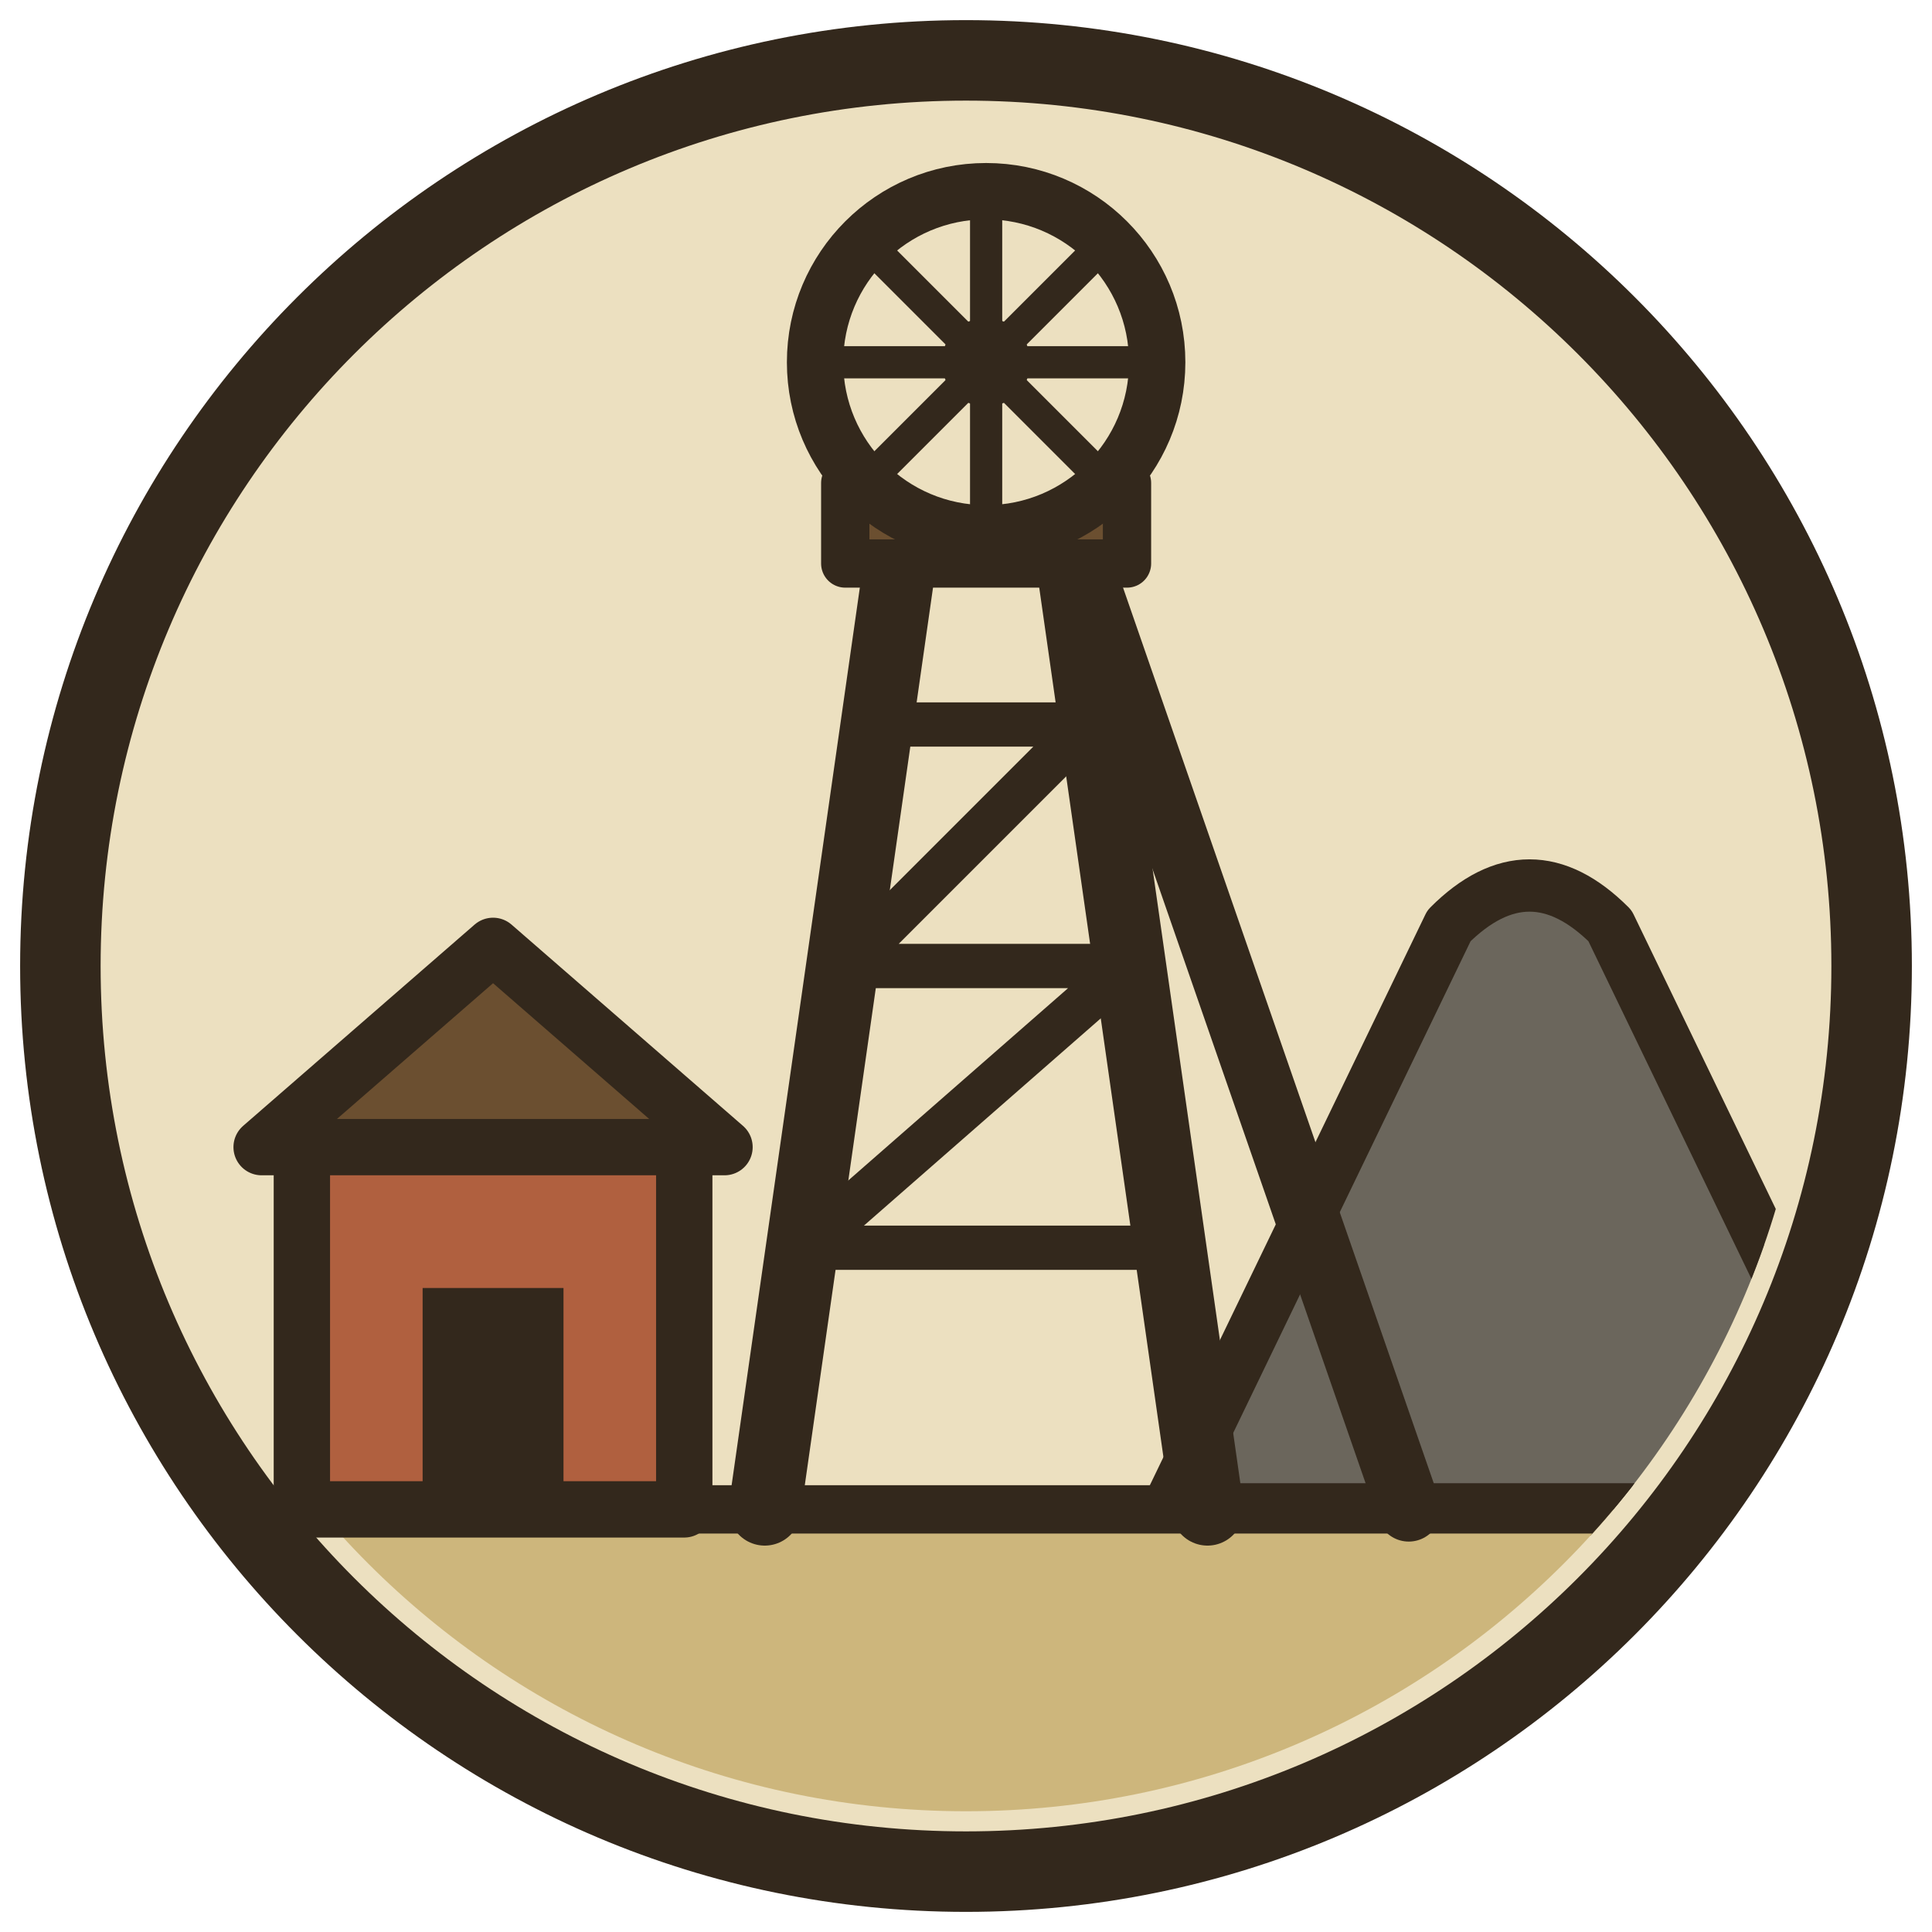
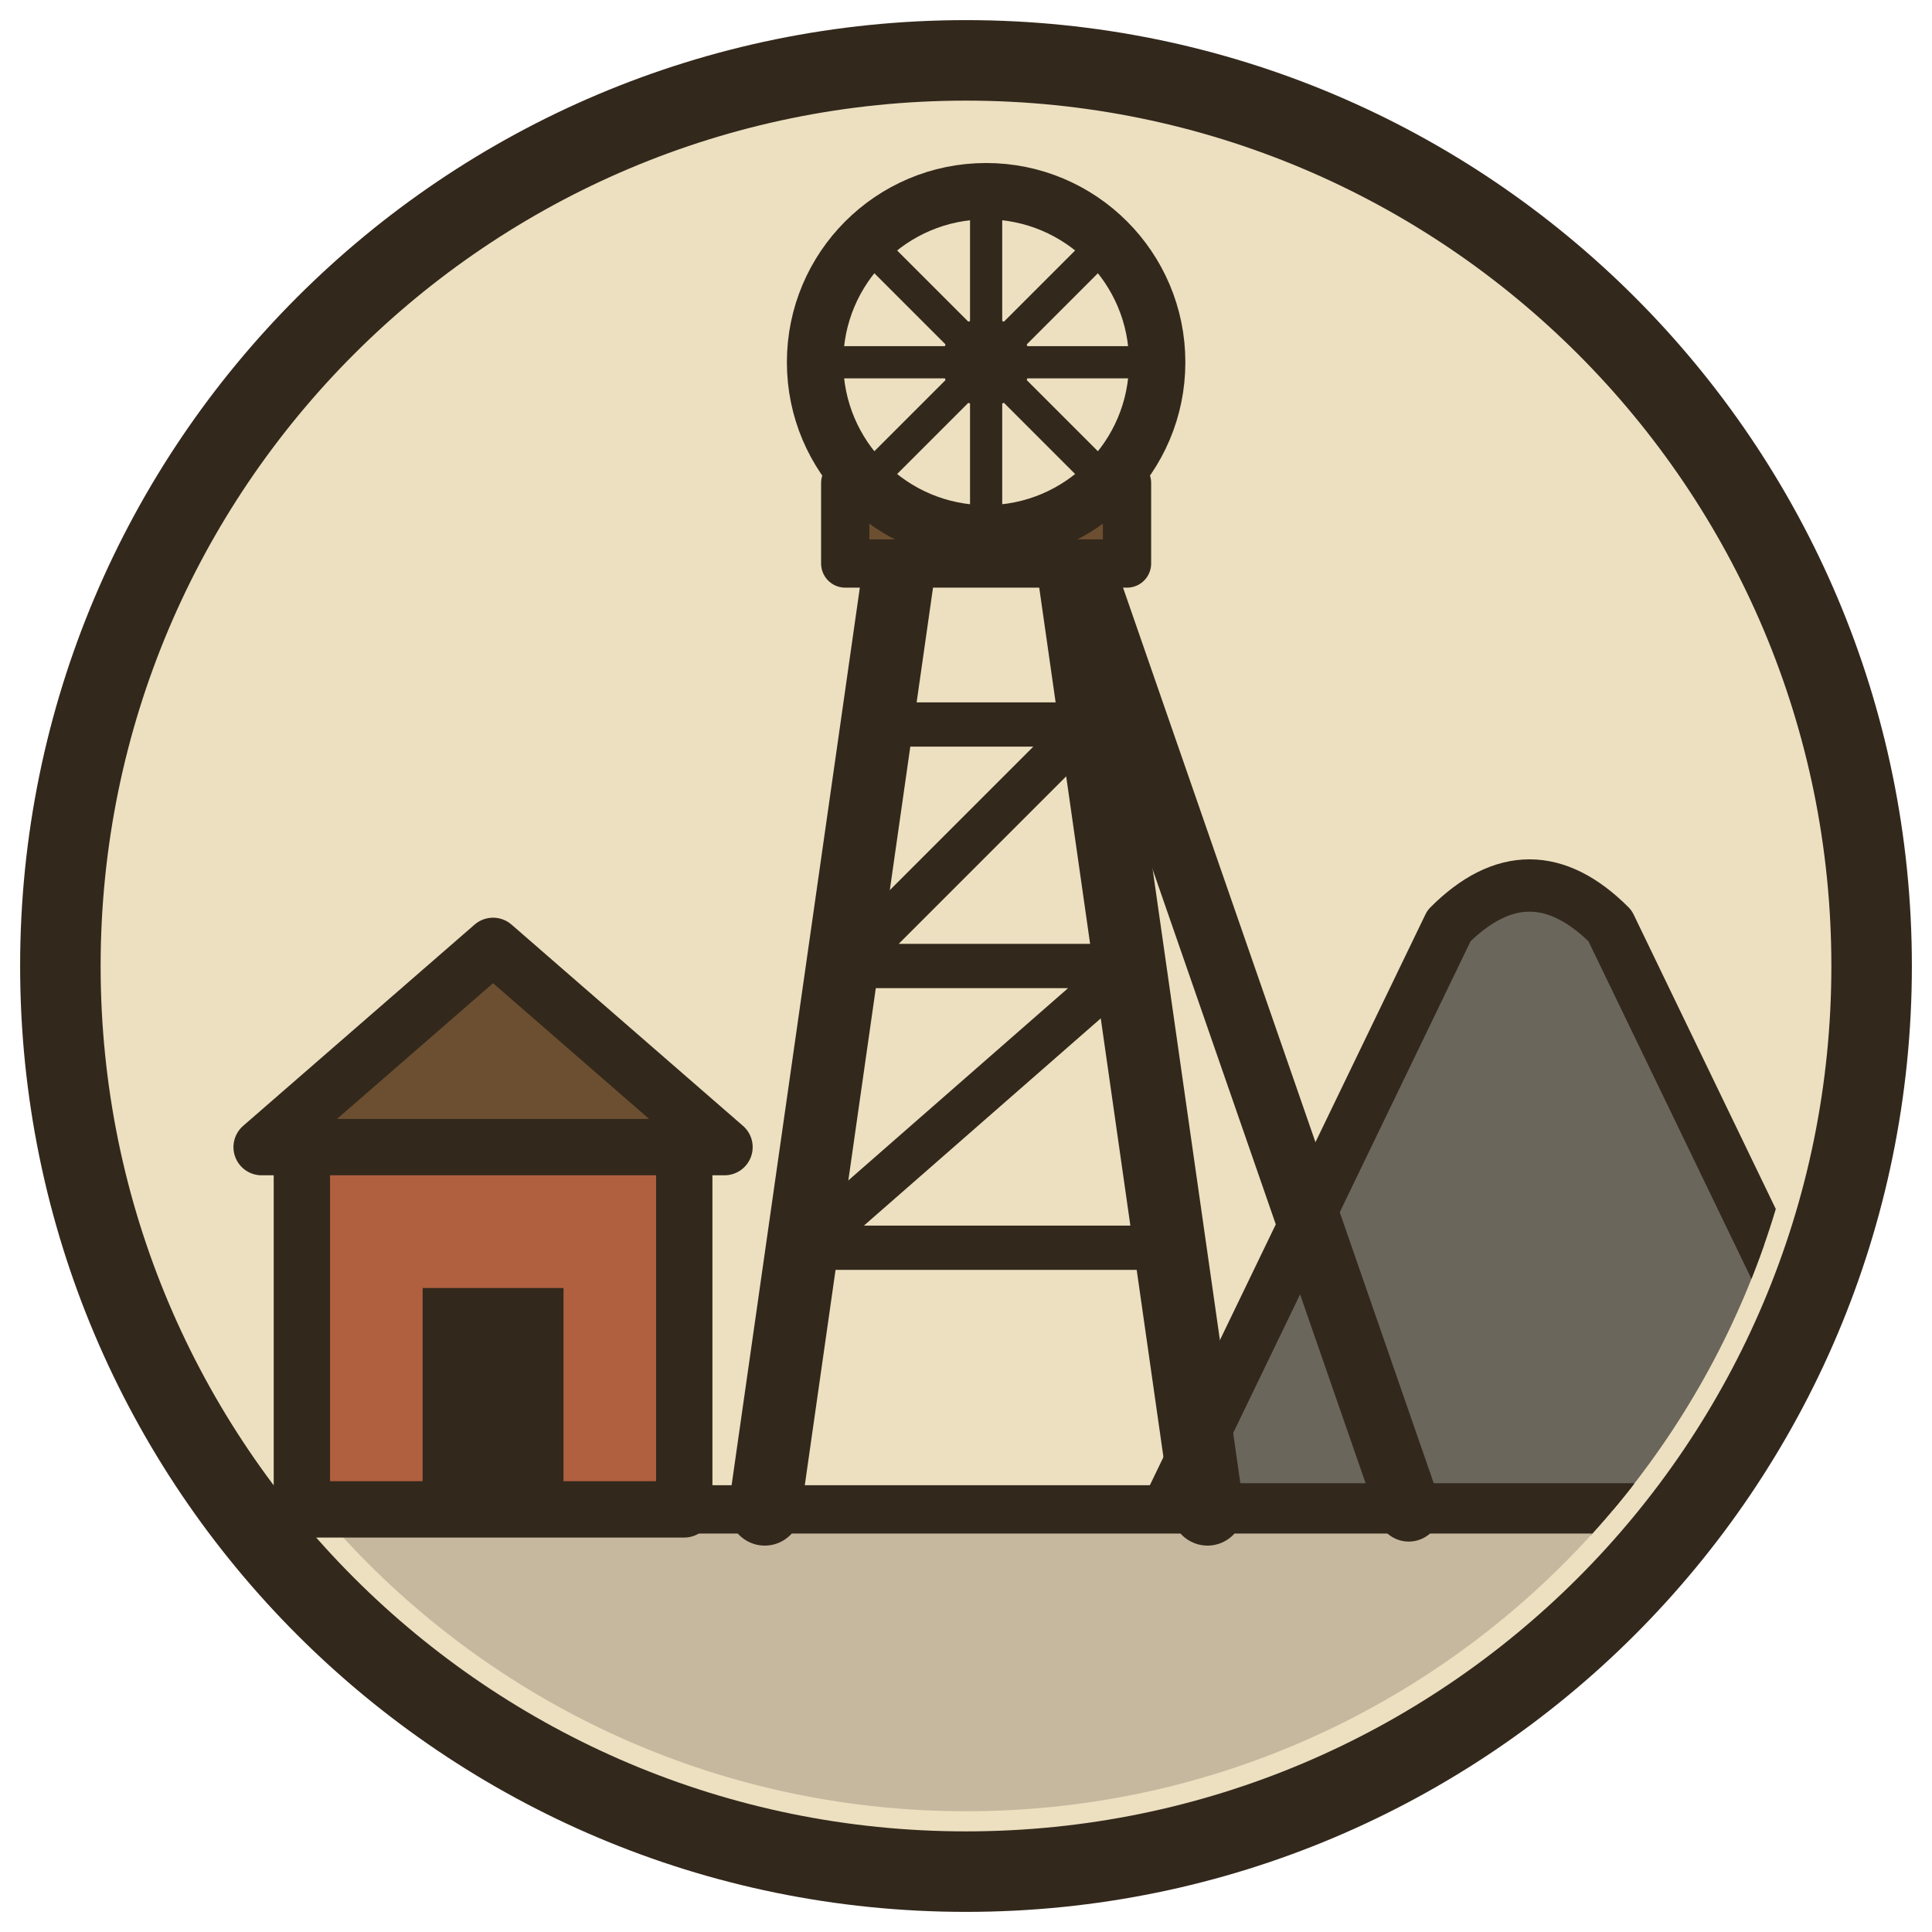
<svg xmlns="http://www.w3.org/2000/svg" viewBox="0 0 96 96">
  <defs>
    <clipPath id="inside">
      <circle cx="48" cy="48" r="42" />
    </clipPath>
  </defs>
  <circle cx="48" cy="48" r="45" fill="#ece0c0" />
  <g clip-path="url(#inside)">
    <path d="M58 75 72 46q4-4 8 0l14 29z" fill="#6b665c" stroke="#33281c" stroke-width="2.6" stroke-linejoin="round" />
-     <path d="M0 75H96V96H0z" fill="#cdb67c" />
+     <path d="M0 75H96V96H0z" fill="#c6b89e" />
    <path d="M0 75H96" stroke="#33281c" stroke-width="2.4" />
  </g>
  <g stroke="#33281c" stroke-width="2.8" stroke-linejoin="round">
    <path d="M15 56h19v19H15z" fill="#b0603f" />
    <path d="M13 57 24.5 47 36 57z" fill="#6b4f30" />
  </g>
  <path d="M21 64h7v11h-7z" fill="#33281c" />
  <g stroke="#33281c" stroke-linecap="round" stroke-linejoin="round" fill="none">
    <path d="M53 26 70 75" stroke-width="3.2" />
    <path d="M38 75 45 26M60 75 53 26" stroke-width="3.6" />
    <path d="M40 62h18M42 48h14M44 36h10M40 62l16-14M42 48l12-12" stroke-width="2.2" />
  </g>
  <path d="M42 24h14v4H42z" fill="#6b4f30" stroke="#33281c" stroke-width="2.4" stroke-linejoin="round" />
  <circle cx="49" cy="18" r="8.5" fill="#ece0c0" stroke="#33281c" stroke-width="2.8" />
  <path d="M49 9.5v17M40.5 18h17M43 12l12 12M55 12 43 24" stroke="#33281c" stroke-width="1.6" />
  <circle cx="49" cy="18" r="2.2" fill="#33281c" />
  <circle cx="48" cy="48" r="45" fill="none" stroke="#33281c" stroke-width="4" />
</svg>
